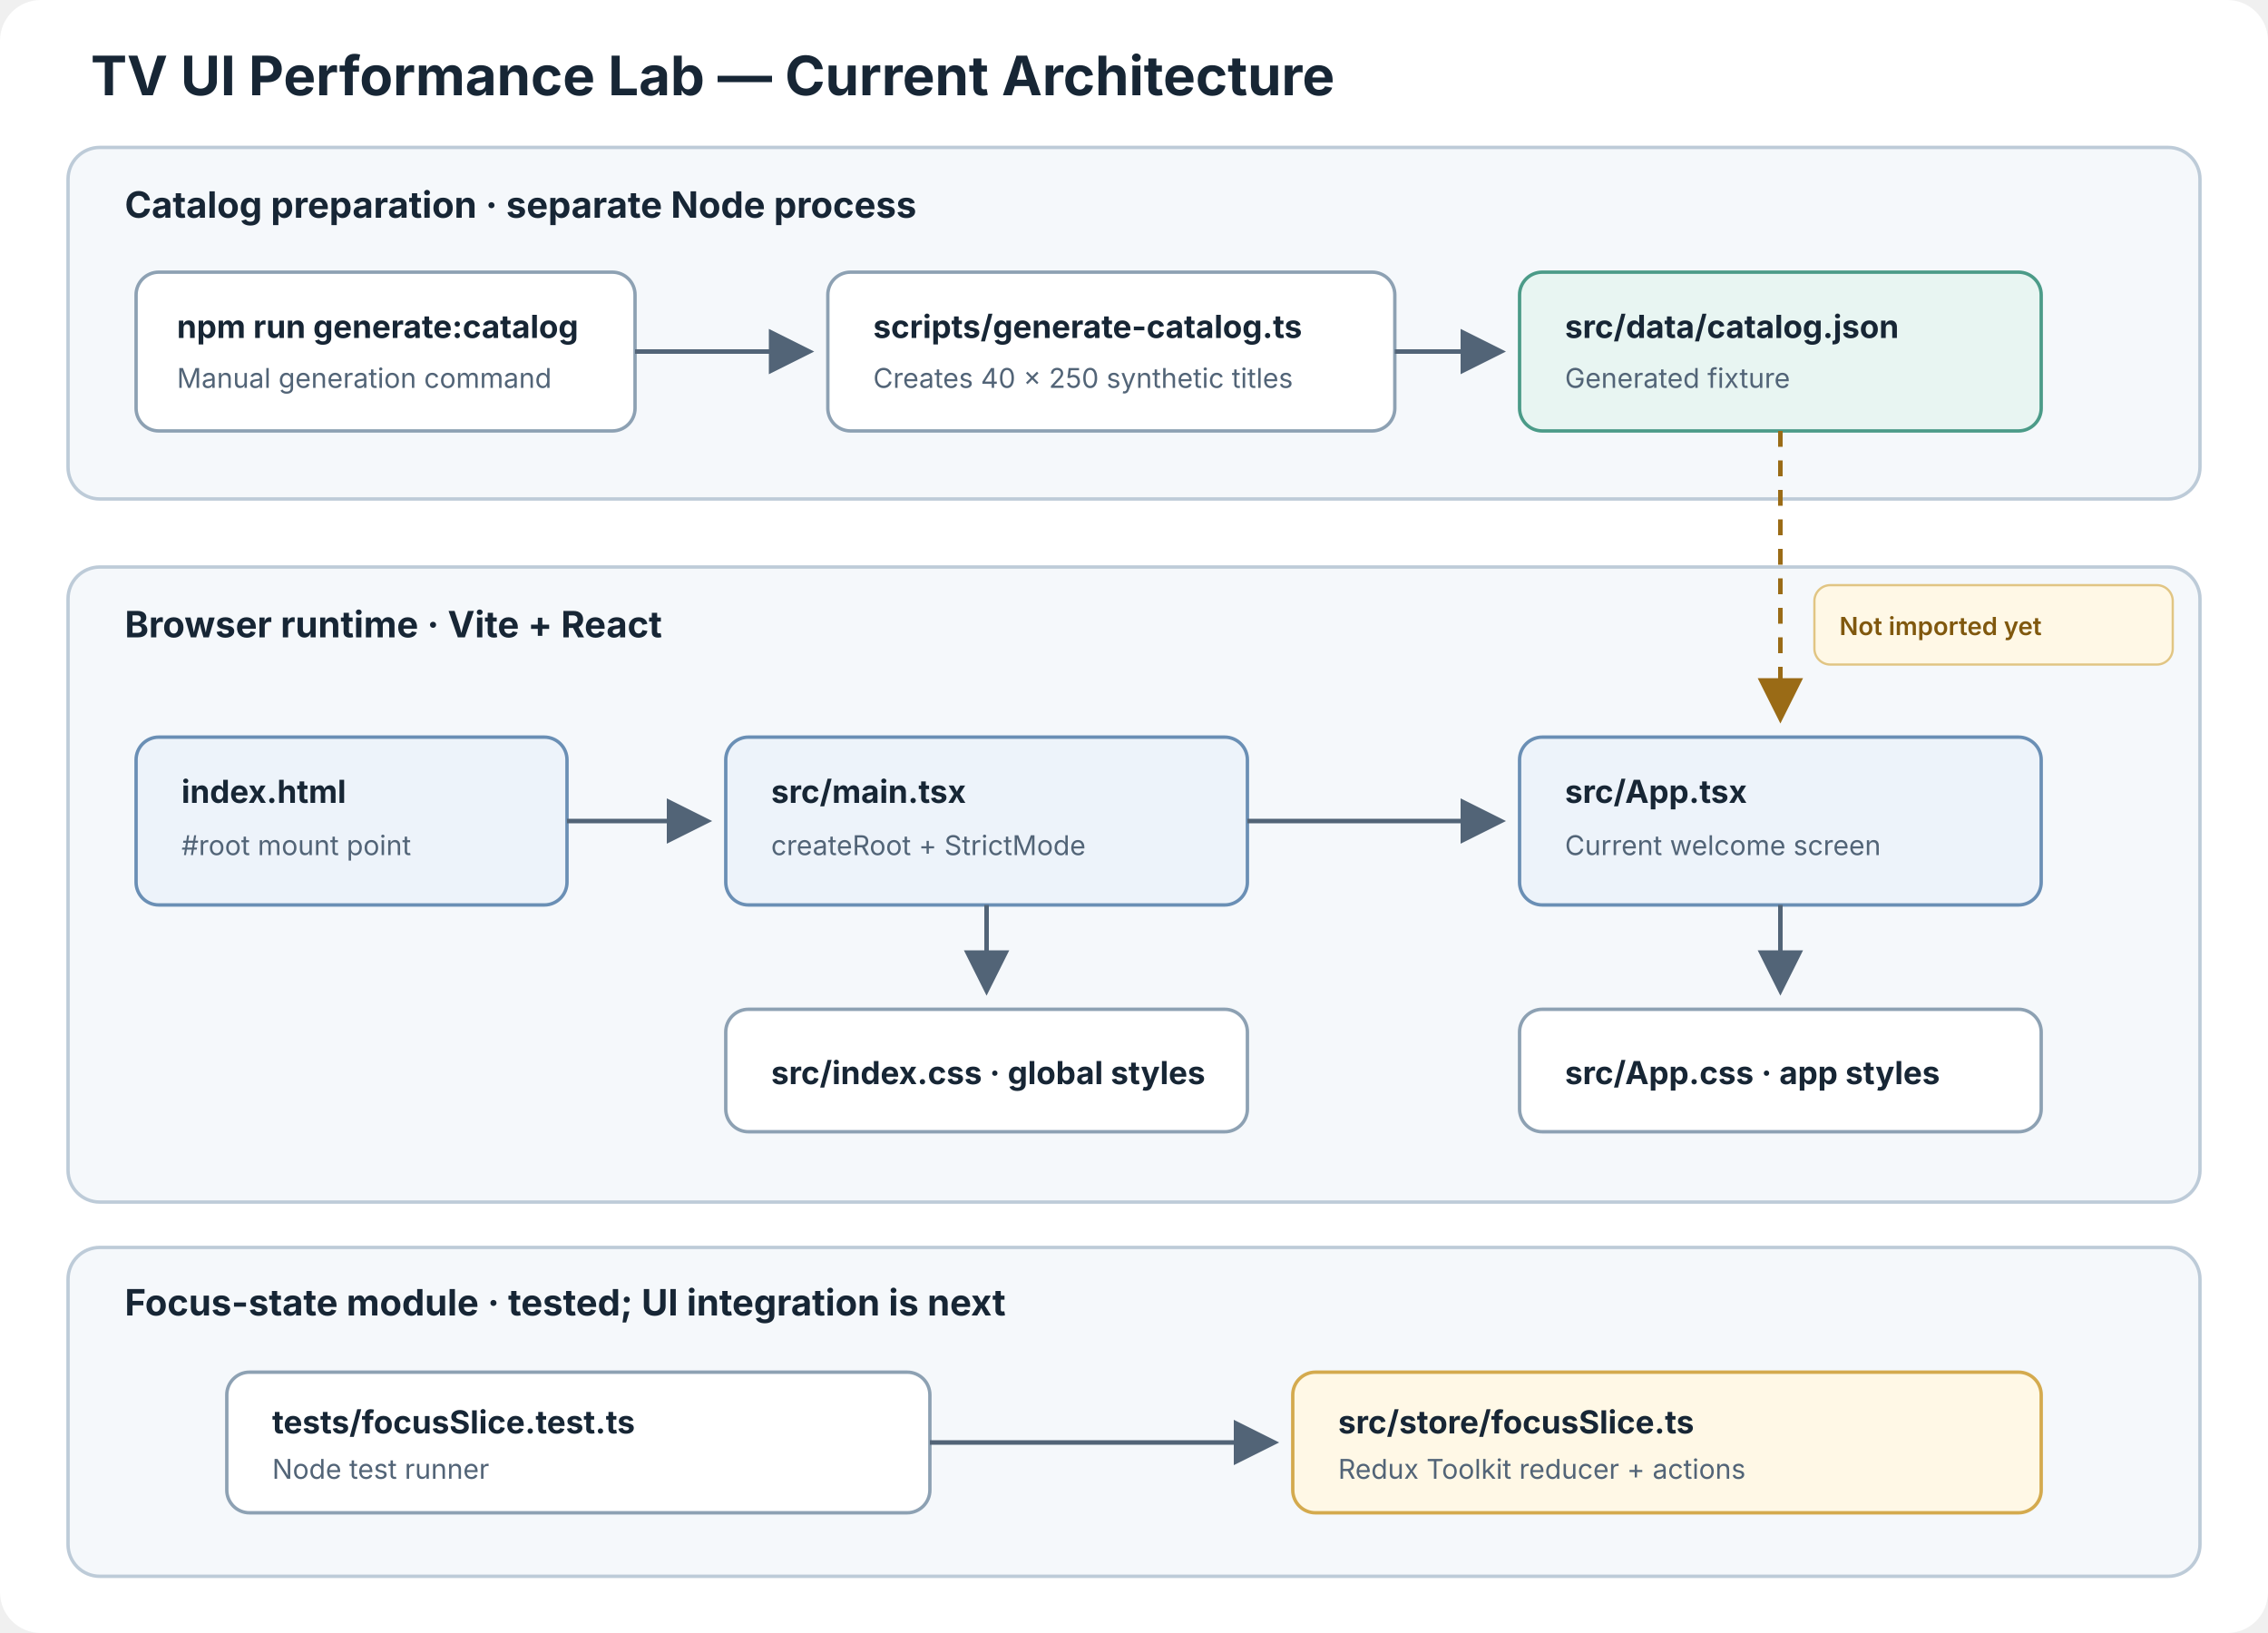
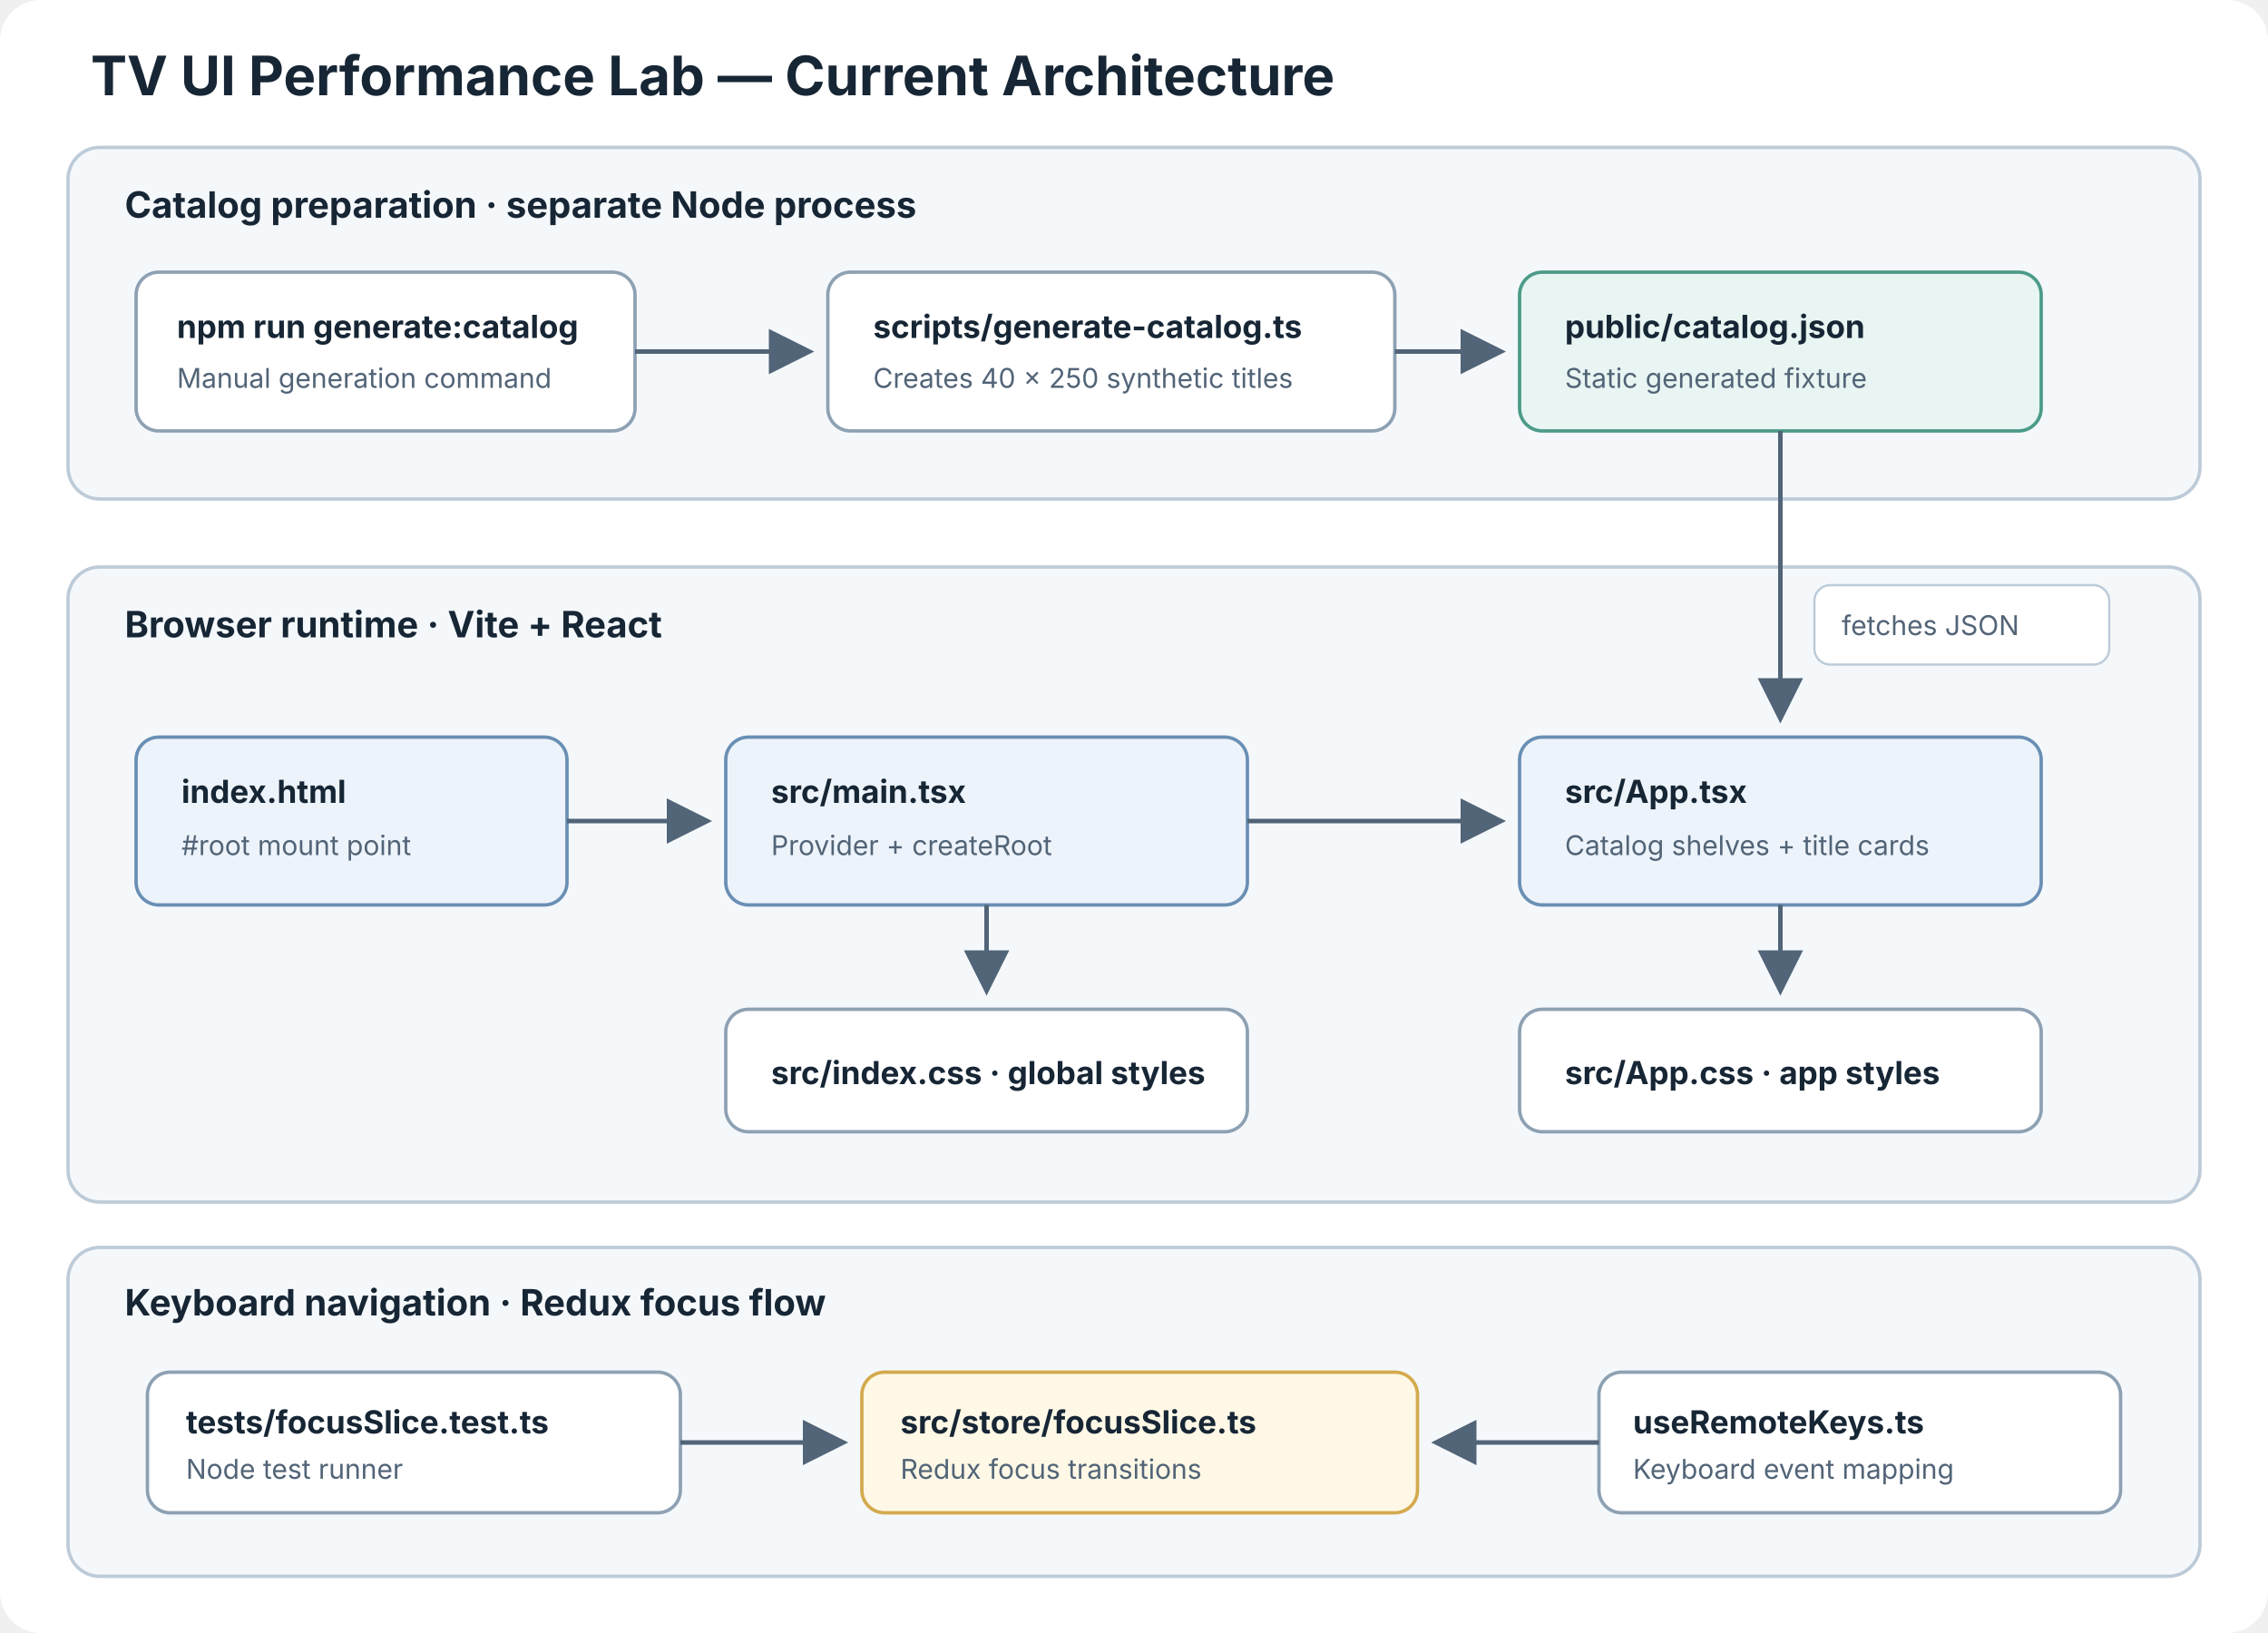
<svg xmlns="http://www.w3.org/2000/svg" viewBox="0 0 1000 720" role="img" aria-labelledby="title description">
  <defs>
    <marker id="arrow" markerWidth="10" markerHeight="10" refX="8" refY="5" orient="auto" markerUnits="strokeWidth">
      <path d="M0,0 L10,5 L0,10 z" fill="#526477" />
    </marker>
    <marker id="planned-arrow" markerWidth="10" markerHeight="10" refX="8" refY="5" orient="auto" markerUnits="strokeWidth">
      <path d="M0,0 L10,5 L0,10 z" fill="#9a6b16" />
    </marker>
    <style>
      text { font-family: Inter, ui-sans-serif, system-ui, sans-serif; fill: #172635; }
      .title { font-size: 24px; font-weight: 700; }
      .group-title { font-size: 16px; font-weight: 700; }
      .node-title { font-size: 14px; font-weight: 700; }
      .node-detail { font-size: 12px; fill: #526477; }
      .panel { fill: #f5f8fb; stroke: #bdcbd8; stroke-width: 1.5; }
      .node { fill: #ffffff; stroke: #8da1b3; stroke-width: 1.5; }
      .data-node { fill: #e8f5f2; stroke: #4b9b88; stroke-width: 1.5; }
      .runtime-node { fill: #edf3fa; stroke: #6a8fb5; stroke-width: 1.5; }
      .edge { fill: none; stroke: #526477; stroke-width: 2; marker-end: url(#arrow); }
      .planned-edge { fill: none; stroke: #9a6b16; stroke-width: 2; stroke-dasharray: 7 6; marker-end: url(#planned-arrow); }
      .planned-label { font-size: 11px; font-weight: 600; fill: #80580e; }
    </style>
  </defs>
  <rect width="1000" height="720" rx="18" fill="#ffffff" />
  <text class="title" x="40" y="42">TV UI Performance Lab — Current Architecture</text>
  <rect class="panel" x="30" y="65" width="940" height="155" rx="14" />
  <text class="group-title" x="55" y="96">Catalog preparation · separate Node process</text>
  <rect class="node" x="60" y="120" width="220" height="70" rx="10" />
  <text class="node-title" x="78" y="149">npm run generate:catalog</text>
  <text class="node-detail" x="78" y="171">Manual generation command</text>
  <rect class="node" x="365" y="120" width="250" height="70" rx="10" />
  <text class="node-title" x="385" y="149">scripts/generate-catalog.ts</text>
  <text class="node-detail" x="385" y="171">Creates 40 × 250 synthetic titles</text>
  <rect class="data-node" x="670" y="120" width="230" height="70" rx="10" />
-   <text class="node-title" x="690" y="149">src/data/catalog.json</text>
-   <text class="node-detail" x="690" y="171">Generated fixture</text>
+   <text class="node-title" x="690" y="149">public/catalog.json</text>
+   <text class="node-detail" x="690" y="171">Static generated fixture</text>
  <path class="edge" d="M280 155 H355" />
  <path class="edge" d="M615 155 H660" />
  <rect class="panel" x="30" y="250" width="940" height="280" rx="14" />
  <text class="group-title" x="55" y="281">Browser runtime · Vite + React</text>
  <rect class="runtime-node" x="60" y="325" width="190" height="74" rx="10" />
  <text class="node-title" x="80" y="354">index.html</text>
  <text class="node-detail" x="80" y="377">#root mount point</text>
  <rect class="runtime-node" x="320" y="325" width="230" height="74" rx="10" />
  <text class="node-title" x="340" y="354">src/main.tsx</text>
-   <text class="node-detail" x="340" y="377">createRoot + StrictMode</text>
+   <text class="node-detail" x="340" y="377">Provider + createRoot</text>
  <rect class="runtime-node" x="670" y="325" width="230" height="74" rx="10" />
  <text class="node-title" x="690" y="354">src/App.tsx</text>
-   <text class="node-detail" x="690" y="377">Current welcome screen</text>
+   <text class="node-detail" x="690" y="377">Catalog shelves + title cards</text>
  <path class="edge" d="M250 362 H310" />
  <path class="edge" d="M550 362 H660" />
  <rect class="node" x="320" y="445" width="230" height="54" rx="10" />
  <text class="node-title" x="340" y="478">src/index.css · global styles</text>
  <rect class="node" x="670" y="445" width="230" height="54" rx="10" />
  <text class="node-title" x="690" y="478">src/App.css · app styles</text>
  <path class="edge" d="M435 399 V435" />
  <path class="edge" d="M785 399 V435" />
-   <path class="planned-edge" d="M785 190 V315" />
-   <rect x="800" y="258" width="158" height="35" rx="7" fill="#fff8e6" stroke="#e1c583" />
-   <text class="planned-label" x="811" y="280">Not imported yet</text>
+   <path class="edge" d="M785 190 V315" />
+   <rect x="800" y="258" width="130" height="35" rx="7" fill="#ffffff" stroke="#bdcbd8" />
+   <text class="node-detail" x="812" y="280">fetches JSON</text>
  <rect class="panel" x="30" y="550" width="940" height="145" rx="14" />
-   <text class="group-title" x="55" y="580">Focus-state module · tested; UI integration is next</text>
-   <rect class="node" x="100" y="605" width="310" height="62" rx="10" />
-   <text class="node-title" x="120" y="632">tests/focusSlice.test.ts</text>
-   <text class="node-detail" x="120" y="652">Node test runner</text>
-   <rect x="570" y="605" width="330" height="62" rx="10" fill="#fff8e6" stroke="#d4aa4e" stroke-width="1.5" />
-   <text class="node-title" x="590" y="632">src/store/focusSlice.ts</text>
-   <text class="node-detail" x="590" y="652">Redux Toolkit reducer + actions</text>
-   <path class="edge" d="M410 636 H560" />
+   <text class="group-title" x="55" y="580">Keyboard navigation · Redux focus flow</text>
+   <rect class="node" x="65" y="605" width="235" height="62" rx="10" />
+   <text class="node-title" x="82" y="632">tests/focusSlice.test.ts</text>
+   <text class="node-detail" x="82" y="652">Node test runner</text>
+   <rect x="380" y="605" width="245" height="62" rx="10" fill="#fff8e6" stroke="#d4aa4e" stroke-width="1.5" />
+   <text class="node-title" x="397" y="632">src/store/focusSlice.ts</text>
+   <text class="node-detail" x="397" y="652">Redux focus transitions</text>
+   <rect class="node" x="705" y="605" width="230" height="62" rx="10" />
+   <text class="node-title" x="720" y="632">useRemoteKeys.ts</text>
+   <text class="node-detail" x="720" y="652">Keyboard event mapping</text>
+   <path class="edge" d="M300 636 H370" />
+   <path class="edge" d="M705 636 H635" />
</svg>
